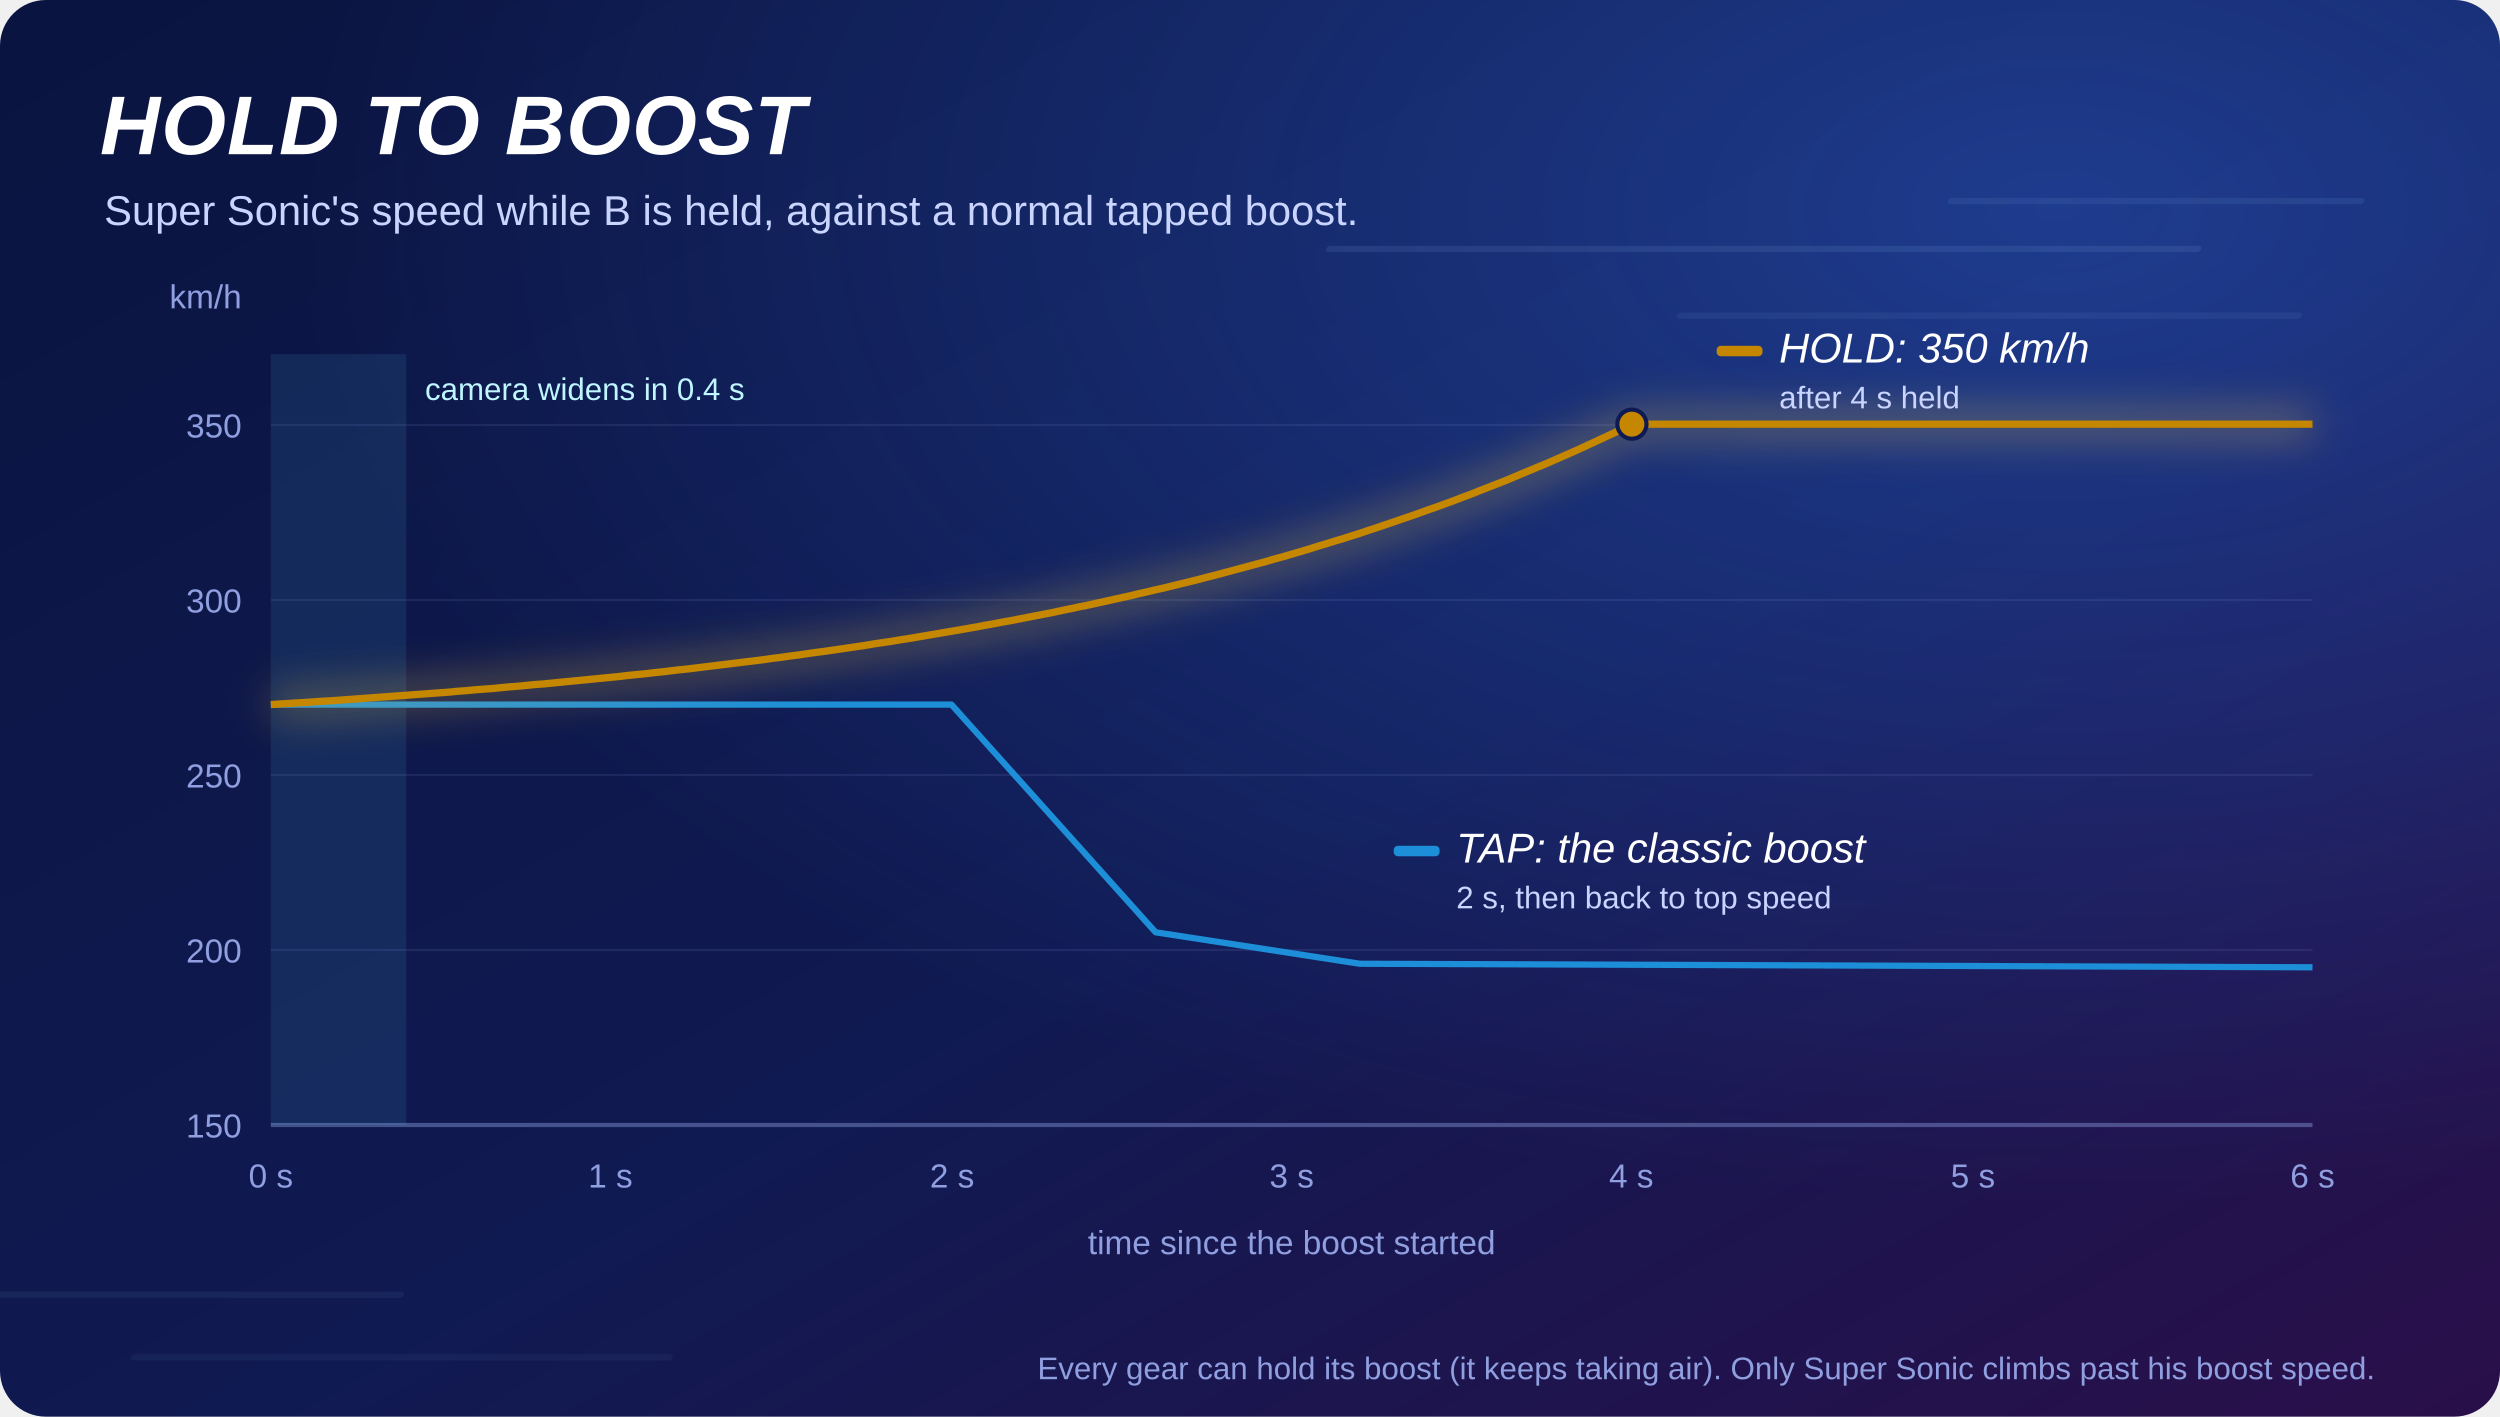
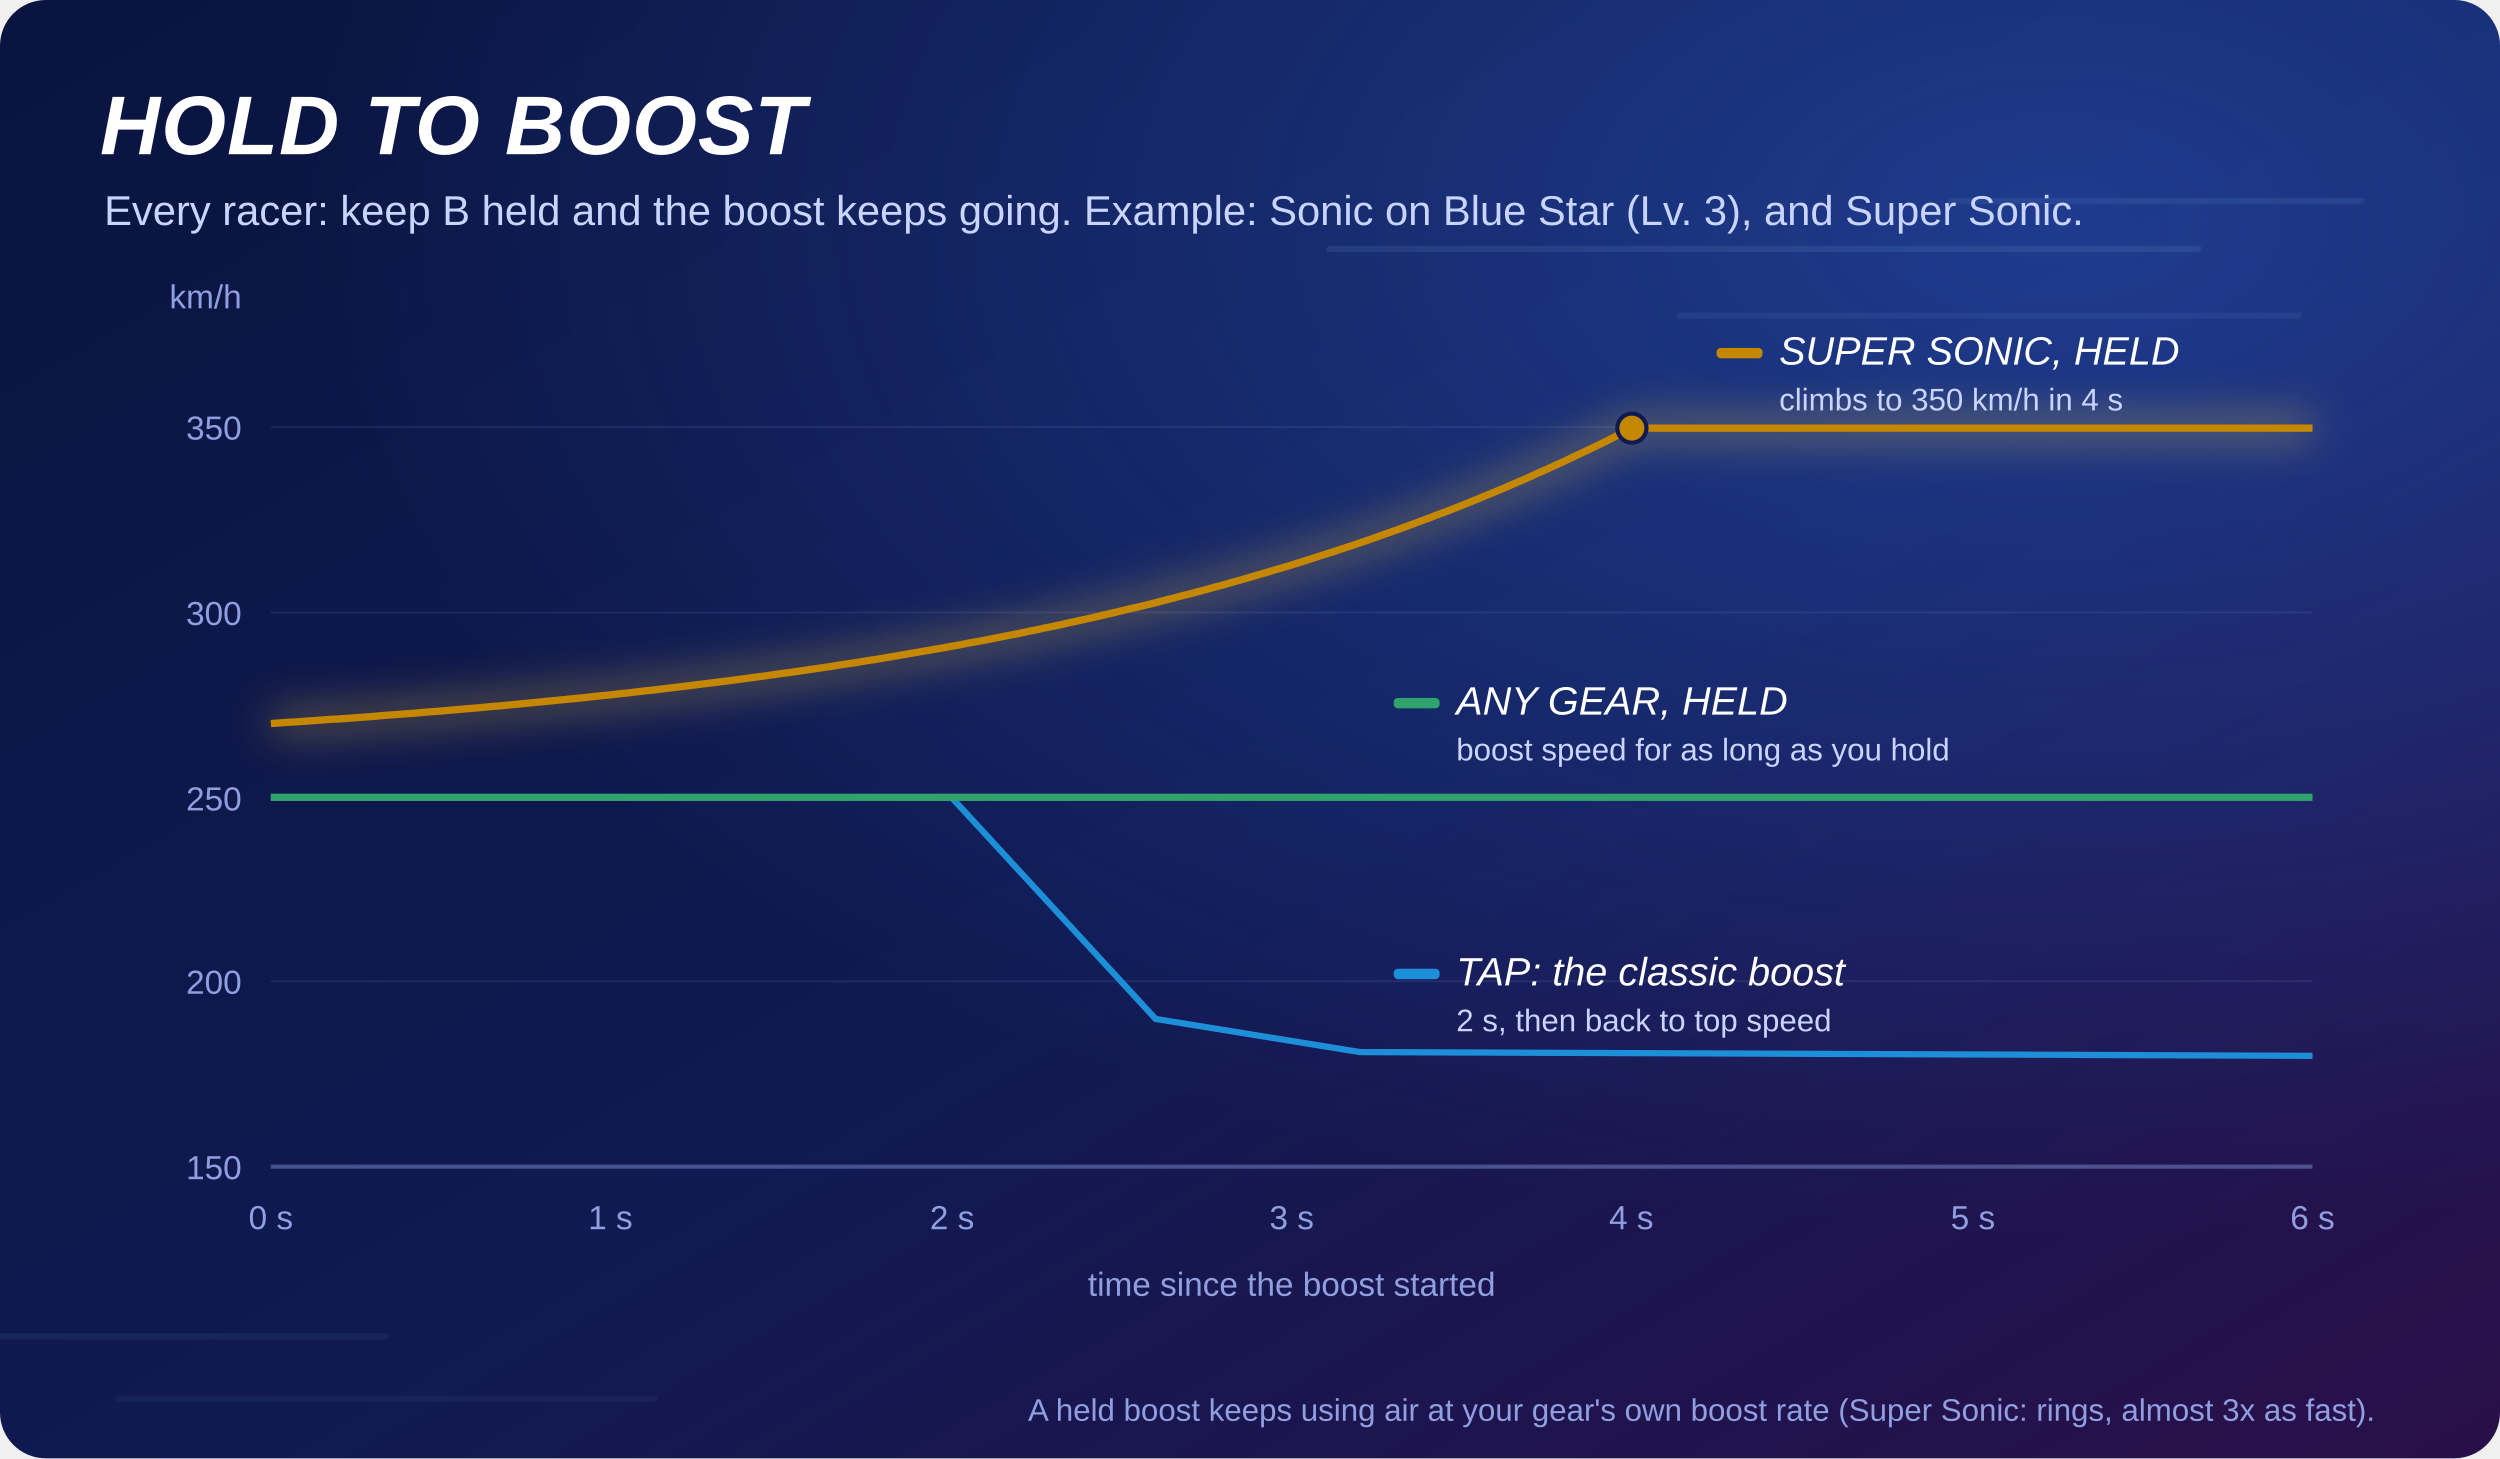
- <svg xmlns="http://www.w3.org/2000/svg" width="1200" height="680" viewBox="0 0 1200 680" role="img" aria-label="HOLD TO BOOST. Super Sonic's speed while B is held, against a normal tapped boost.">
+ <svg xmlns="http://www.w3.org/2000/svg" width="1200" height="700" viewBox="0 0 1200 700" role="img" aria-label="HOLD TO BOOST. Every racer: keep B held and the boost keeps going. Example: Sonic on Blue Star (Lv. 3), and Super Sonic.">
  <defs>
    <linearGradient id="bg" x1="0" y1="0" x2="1" y2="1">
      <stop offset="0" stop-color="#0a1440" />
      <stop offset="0.55" stop-color="#101a52" />
      <stop offset="1" stop-color="#2a0f4a" />
    </linearGradient>
    <radialGradient id="glow" cx="0.82" cy="0.15" r="0.7">
      <stop offset="0" stop-color="#3a7bff" stop-opacity="0.35" />
      <stop offset="1" stop-color="#3a7bff" stop-opacity="0" />
    </radialGradient>
    <linearGradient id="gold" x1="0" y1="0" x2="0" y2="1">
      <stop offset="0" stop-color="#ffe45c" />
      <stop offset="1" stop-color="#d98a00" />
    </linearGradient>
    <linearGradient id="goldx" x1="0" y1="0" x2="0" y2="1">
      <stop offset="0" stop-color="#fff6b0" />
      <stop offset="0.5" stop-color="#ffd23f" />
      <stop offset="1" stop-color="#ff8a1a" />
    </linearGradient>
    <filter id="soft" x="-40%" y="-40%" width="180%" height="180%">
      <feGaussianBlur stdDeviation="10" />
    </filter>
  </defs>
-   <rect width="1200" height="680" rx="22" fill="url(#bg)" />
-   <rect width="1200" height="680" rx="22" fill="url(#glow)" />
+   <rect width="1200" height="700" rx="22" fill="url(#bg)" />
+   <rect width="1200" height="700" rx="22" fill="url(#glow)" />
  <rect x="680" y="118" width="420" height="3" rx="1.5" fill="#9fd8ff" opacity="0.1" transform="skewX(-20)" />
  <rect x="860" y="150" width="300" height="3" rx="1.5" fill="#9fd8ff" opacity="0.07" transform="skewX(-20)" />
-   <rect x="40" y="620" width="380" height="3" rx="1.5" fill="#9fd8ff" opacity="0.06" transform="skewX(-20)" />
-   <rect x="300" y="650" width="260" height="3" rx="1.5" fill="#9fd8ff" opacity="0.05" transform="skewX(-20)" />
+   <rect x="40" y="640" width="380" height="3" rx="1.5" fill="#9fd8ff" opacity="0.06" transform="skewX(-20)" />
+   <rect x="300" y="670" width="260" height="3" rx="1.5" fill="#9fd8ff" opacity="0.05" transform="skewX(-20)" />
  <rect x="970" y="95" width="200" height="3" rx="1.5" fill="#9fd8ff" opacity="0.08" transform="skewX(-20)" />
  <text x="48" y="74" font-family="'Arial Black', 'Segoe UI Black', Impact, 'Helvetica Neue', Arial, sans-serif" font-size="40" font-style="italic" font-weight="900" fill="#ffffff" letter-spacing="0.5">HOLD TO BOOST</text>
-   <text x="50" y="108" font-family="'Segoe UI', 'Helvetica Neue', Arial, sans-serif" font-size="20" fill="#c9d4ff">Super Sonic's speed while B is held, against a normal tapped boost.</text>
-   <line x1="130" y1="540" x2="1110" y2="540" stroke="#8798d8" stroke-opacity="0.45" stroke-width="2" />
-   <text x="116" y="546" text-anchor="end" font-family="'Segoe UI', 'Helvetica Neue', Arial, sans-serif" font-size="16" fill="#8f9fe0">150</text>
-   <line x1="130" y1="456" x2="1110" y2="456" stroke="#8798d8" stroke-opacity="0.13" stroke-width="1" />
-   <text x="116" y="462" text-anchor="end" font-family="'Segoe UI', 'Helvetica Neue', Arial, sans-serif" font-size="16" fill="#8f9fe0">200</text>
-   <line x1="130" y1="372" x2="1110" y2="372" stroke="#8798d8" stroke-opacity="0.13" stroke-width="1" />
-   <text x="116" y="378" text-anchor="end" font-family="'Segoe UI', 'Helvetica Neue', Arial, sans-serif" font-size="16" fill="#8f9fe0">250</text>
-   <line x1="130" y1="288" x2="1110" y2="288" stroke="#8798d8" stroke-opacity="0.13" stroke-width="1" />
-   <text x="116" y="294" text-anchor="end" font-family="'Segoe UI', 'Helvetica Neue', Arial, sans-serif" font-size="16" fill="#8f9fe0">300</text>
-   <line x1="130" y1="204" x2="1110" y2="204" stroke="#8798d8" stroke-opacity="0.13" stroke-width="1" />
-   <text x="116" y="210" text-anchor="end" font-family="'Segoe UI', 'Helvetica Neue', Arial, sans-serif" font-size="16" fill="#8f9fe0">350</text>
-   <text x="130" y="570" text-anchor="middle" font-family="'Segoe UI', 'Helvetica Neue', Arial, sans-serif" font-size="16" fill="#8f9fe0">0 s</text>
-   <text x="293" y="570" text-anchor="middle" font-family="'Segoe UI', 'Helvetica Neue', Arial, sans-serif" font-size="16" fill="#8f9fe0">1 s</text>
-   <text x="457" y="570" text-anchor="middle" font-family="'Segoe UI', 'Helvetica Neue', Arial, sans-serif" font-size="16" fill="#8f9fe0">2 s</text>
-   <text x="620" y="570" text-anchor="middle" font-family="'Segoe UI', 'Helvetica Neue', Arial, sans-serif" font-size="16" fill="#8f9fe0">3 s</text>
-   <text x="783" y="570" text-anchor="middle" font-family="'Segoe UI', 'Helvetica Neue', Arial, sans-serif" font-size="16" fill="#8f9fe0">4 s</text>
-   <text x="947" y="570" text-anchor="middle" font-family="'Segoe UI', 'Helvetica Neue', Arial, sans-serif" font-size="16" fill="#8f9fe0">5 s</text>
-   <text x="1110" y="570" text-anchor="middle" font-family="'Segoe UI', 'Helvetica Neue', Arial, sans-serif" font-size="16" fill="#8f9fe0">6 s</text>
-   <text x="620.0" y="602" text-anchor="middle" font-family="'Segoe UI', 'Helvetica Neue', Arial, sans-serif" font-size="16" fill="#8f9fe0">time since the boost started</text>
+   <text x="50" y="108" font-family="'Segoe UI', 'Helvetica Neue', Arial, sans-serif" font-size="20" fill="#c9d4ff">Every racer: keep B held and the boost keeps going. Example: Sonic on Blue Star (Lv. 3), and Super Sonic.</text>
+   <line x1="130" y1="560" x2="1110" y2="560" stroke="#8798d8" stroke-opacity="0.45" stroke-width="2" />
+   <text x="116" y="566" text-anchor="end" font-family="'Segoe UI', 'Helvetica Neue', Arial, sans-serif" font-size="16" fill="#8f9fe0">150</text>
+   <line x1="130" y1="471" x2="1110" y2="471" stroke="#8798d8" stroke-opacity="0.13" stroke-width="1" />
+   <text x="116" y="477" text-anchor="end" font-family="'Segoe UI', 'Helvetica Neue', Arial, sans-serif" font-size="16" fill="#8f9fe0">200</text>
+   <line x1="130" y1="383" x2="1110" y2="383" stroke="#8798d8" stroke-opacity="0.13" stroke-width="1" />
+   <text x="116" y="389" text-anchor="end" font-family="'Segoe UI', 'Helvetica Neue', Arial, sans-serif" font-size="16" fill="#8f9fe0">250</text>
+   <line x1="130" y1="294" x2="1110" y2="294" stroke="#8798d8" stroke-opacity="0.13" stroke-width="1" />
+   <text x="116" y="300" text-anchor="end" font-family="'Segoe UI', 'Helvetica Neue', Arial, sans-serif" font-size="16" fill="#8f9fe0">300</text>
+   <line x1="130" y1="205" x2="1110" y2="205" stroke="#8798d8" stroke-opacity="0.13" stroke-width="1" />
+   <text x="116" y="211" text-anchor="end" font-family="'Segoe UI', 'Helvetica Neue', Arial, sans-serif" font-size="16" fill="#8f9fe0">350</text>
+   <text x="130" y="590" text-anchor="middle" font-family="'Segoe UI', 'Helvetica Neue', Arial, sans-serif" font-size="16" fill="#8f9fe0">0 s</text>
+   <text x="293" y="590" text-anchor="middle" font-family="'Segoe UI', 'Helvetica Neue', Arial, sans-serif" font-size="16" fill="#8f9fe0">1 s</text>
+   <text x="457" y="590" text-anchor="middle" font-family="'Segoe UI', 'Helvetica Neue', Arial, sans-serif" font-size="16" fill="#8f9fe0">2 s</text>
+   <text x="620" y="590" text-anchor="middle" font-family="'Segoe UI', 'Helvetica Neue', Arial, sans-serif" font-size="16" fill="#8f9fe0">3 s</text>
+   <text x="783" y="590" text-anchor="middle" font-family="'Segoe UI', 'Helvetica Neue', Arial, sans-serif" font-size="16" fill="#8f9fe0">4 s</text>
+   <text x="947" y="590" text-anchor="middle" font-family="'Segoe UI', 'Helvetica Neue', Arial, sans-serif" font-size="16" fill="#8f9fe0">5 s</text>
+   <text x="1110" y="590" text-anchor="middle" font-family="'Segoe UI', 'Helvetica Neue', Arial, sans-serif" font-size="16" fill="#8f9fe0">6 s</text>
+   <text x="620.0" y="622" text-anchor="middle" font-family="'Segoe UI', 'Helvetica Neue', Arial, sans-serif" font-size="16" fill="#8f9fe0">time since the boost started</text>
  <text x="116" y="148" text-anchor="end" font-family="'Segoe UI', 'Helvetica Neue', Arial, sans-serif" font-size="16" fill="#8f9fe0">km/h</text>
-   <rect x="130" y="170" width="65" height="370" fill="#4fd8ff" opacity="0.10" />
-   <text x="204" y="192" font-family="'Segoe UI', 'Helvetica Neue', Arial, sans-serif" font-size="15" fill="#bff6ff">camera widens in 0.4 s</text>
-   <polyline fill="none" stroke="#1d8fd8" stroke-width="3" stroke-linejoin="round" points="130.0,338.2 456.7,338.2 554.7,447.5 652.7,462.6 1110.0,464.3" />
-   <polyline fill="none" stroke="#ffd23f" stroke-opacity="0.35" stroke-width="12" filter="url(#soft)" points="130.0,338.2 134.1,337.9 138.2,337.7 142.2,337.4 146.3,337.2 150.4,336.9 154.5,336.6 158.6,336.4 162.7,336.1 166.8,335.8 170.8,335.5 174.9,335.2 179.0,334.9 183.1,334.6 187.2,334.3 191.2,334.0 195.3,333.7 199.4,333.4 203.5,333.1 207.6,332.8 211.7,332.5 215.8,332.2 219.8,331.8 223.9,331.5 228.0,331.1 232.1,330.8 236.2,330.5 240.2,330.1 244.3,329.7 248.4,329.4 252.5,329.0 256.6,328.6 260.7,328.3 264.8,327.9 268.8,327.5 272.9,327.1 277.0,326.7 281.1,326.3 285.2,325.9 289.2,325.5 293.3,325.1 297.4,324.7 301.5,324.2 305.6,323.8 309.7,323.4 313.8,322.9 317.8,322.5 321.9,322.0 326.0,321.5 330.1,321.1 334.2,320.6 338.2,320.1 342.3,319.6 346.4,319.1 350.5,318.6 354.6,318.1 358.7,317.6 362.8,317.1 366.8,316.6 370.9,316.0 375.0,315.5 379.1,314.9 383.2,314.4 387.2,313.8 391.3,313.2 395.4,312.7 399.5,312.1 403.6,311.5 407.7,310.9 411.8,310.3 415.8,309.7 419.9,309.0 424.0,308.4 428.1,307.8 432.2,307.1 436.2,306.5 440.3,305.8 444.4,305.1 448.5,304.4 452.6,303.7 456.7,303.0 460.8,302.3 464.8,301.6 468.9,300.9 473.0,300.1 477.1,299.4 481.2,298.6 485.2,297.9 489.3,297.1 493.4,296.3 497.5,295.5 501.6,294.7 505.7,293.9 509.8,293.0 513.8,292.2 517.9,291.3 522.0,290.5 526.1,289.6 530.2,288.7 534.2,287.8 538.3,286.9 542.4,286.0 546.5,285.0 550.6,284.1 554.7,283.1 558.8,282.2 562.8,281.2 566.9,280.2 571.0,279.2 575.1,278.2 579.2,277.1 583.2,276.1 587.3,275.0 591.4,273.9 595.5,272.8 599.6,271.7 603.7,270.6 607.8,269.5 611.8,268.3 615.9,267.2 620.0,266.0 624.1,264.8 628.2,263.6 632.2,262.3 636.3,261.1 640.4,259.8 644.5,258.6 648.6,257.3 652.7,256.0 656.8,254.6 660.8,253.3 664.9,251.9 669.0,250.5 673.1,249.1 677.2,247.7 681.2,246.3 685.3,244.8 689.4,243.4 693.5,241.9 697.6,240.4 701.7,238.8 705.8,237.3 709.8,235.7 713.9,234.1 718.0,232.5 722.1,230.9 726.2,229.2 730.2,227.5 734.3,225.8 738.4,224.1 742.5,222.4 746.6,220.6 750.7,218.8 754.8,217.0 758.8,215.2 762.9,213.3 767.0,211.4 771.1,209.5 775.2,207.6 779.2,205.6 783.3,203.6 787.4,203.6 791.5,203.6 795.6,203.6 799.7,203.6 803.8,203.6 807.8,203.6 811.9,203.6 816.0,203.6 820.1,203.6 824.2,203.6 828.2,203.6 832.3,203.6 836.4,203.6 840.5,203.6 844.6,203.6 848.7,203.6 852.8,203.6 856.8,203.6 860.9,203.6 865.0,203.6 869.1,203.6 873.2,203.6 877.2,203.6 881.3,203.6 885.4,203.6 889.5,203.6 893.6,203.6 897.7,203.6 901.8,203.6 905.8,203.6 909.9,203.6 914.0,203.6 918.1,203.6 922.2,203.6 926.2,203.6 930.3,203.6 934.4,203.6 938.5,203.6 942.6,203.6 946.7,203.6 950.8,203.6 954.8,203.6 958.9,203.6 963.0,203.6 967.1,203.6 971.2,203.6 975.2,203.6 979.3,203.6 983.4,203.6 987.5,203.6 991.6,203.6 995.7,203.6 999.8,203.6 1003.8,203.6 1007.9,203.6 1012.0,203.6 1016.1,203.6 1020.2,203.6 1024.2,203.6 1028.3,203.6 1032.4,203.6 1036.5,203.6 1040.6,203.6 1044.7,203.6 1048.8,203.6 1052.8,203.6 1056.9,203.6 1061.0,203.6 1065.1,203.6 1069.2,203.6 1073.2,203.6 1077.3,203.6 1081.4,203.6 1085.5,203.6 1089.6,203.6 1093.7,203.6 1097.8,203.6 1101.8,203.6 1105.9,203.6 1110.0,203.6 1110.0,203.6" />
-   <polyline fill="none" stroke="#c58600" stroke-width="3.5" stroke-linejoin="round" points="130.0,338.2 134.1,337.9 138.2,337.7 142.2,337.4 146.3,337.2 150.4,336.9 154.5,336.6 158.6,336.4 162.7,336.1 166.8,335.8 170.8,335.5 174.9,335.2 179.0,334.9 183.1,334.6 187.2,334.3 191.2,334.0 195.3,333.7 199.4,333.4 203.5,333.1 207.6,332.8 211.7,332.5 215.8,332.2 219.8,331.8 223.9,331.5 228.0,331.1 232.1,330.8 236.2,330.5 240.2,330.1 244.3,329.7 248.4,329.4 252.5,329.0 256.6,328.6 260.7,328.3 264.8,327.9 268.8,327.5 272.9,327.1 277.0,326.7 281.1,326.3 285.2,325.9 289.2,325.5 293.3,325.1 297.4,324.7 301.5,324.2 305.6,323.8 309.7,323.4 313.8,322.9 317.8,322.5 321.9,322.0 326.0,321.5 330.1,321.1 334.2,320.6 338.2,320.1 342.3,319.6 346.4,319.1 350.5,318.6 354.6,318.1 358.7,317.6 362.8,317.1 366.8,316.6 370.9,316.0 375.0,315.5 379.1,314.9 383.2,314.4 387.2,313.8 391.3,313.2 395.4,312.7 399.5,312.1 403.6,311.5 407.7,310.9 411.8,310.3 415.8,309.7 419.9,309.0 424.0,308.4 428.1,307.8 432.2,307.1 436.2,306.5 440.3,305.8 444.4,305.1 448.5,304.4 452.6,303.7 456.7,303.0 460.8,302.3 464.8,301.6 468.9,300.9 473.0,300.1 477.1,299.4 481.2,298.6 485.2,297.9 489.3,297.1 493.4,296.3 497.5,295.5 501.6,294.7 505.7,293.9 509.8,293.0 513.8,292.2 517.9,291.3 522.0,290.5 526.1,289.6 530.2,288.7 534.2,287.8 538.3,286.9 542.4,286.0 546.5,285.0 550.6,284.1 554.7,283.1 558.8,282.2 562.8,281.2 566.9,280.2 571.0,279.2 575.1,278.2 579.2,277.1 583.2,276.1 587.3,275.0 591.4,273.9 595.5,272.8 599.6,271.7 603.7,270.6 607.8,269.5 611.8,268.3 615.9,267.2 620.0,266.0 624.1,264.8 628.2,263.6 632.2,262.3 636.3,261.1 640.4,259.8 644.5,258.6 648.6,257.3 652.7,256.0 656.8,254.6 660.8,253.3 664.9,251.9 669.0,250.5 673.1,249.1 677.2,247.7 681.2,246.3 685.3,244.8 689.4,243.4 693.5,241.9 697.6,240.4 701.7,238.8 705.8,237.3 709.8,235.7 713.9,234.1 718.0,232.5 722.1,230.9 726.2,229.2 730.2,227.5 734.3,225.8 738.4,224.1 742.5,222.4 746.6,220.6 750.7,218.8 754.8,217.0 758.8,215.2 762.9,213.3 767.0,211.4 771.1,209.5 775.2,207.6 779.2,205.6 783.3,203.6 787.4,203.6 791.5,203.6 795.6,203.6 799.7,203.6 803.8,203.6 807.8,203.6 811.9,203.6 816.0,203.6 820.1,203.6 824.2,203.6 828.2,203.6 832.3,203.6 836.4,203.6 840.5,203.6 844.6,203.6 848.7,203.6 852.8,203.6 856.8,203.6 860.9,203.6 865.0,203.6 869.1,203.6 873.2,203.6 877.2,203.6 881.3,203.6 885.4,203.6 889.5,203.6 893.6,203.6 897.7,203.6 901.8,203.6 905.8,203.6 909.9,203.6 914.0,203.6 918.1,203.6 922.2,203.6 926.2,203.6 930.3,203.6 934.4,203.6 938.5,203.6 942.6,203.6 946.7,203.6 950.8,203.6 954.8,203.6 958.9,203.6 963.0,203.6 967.1,203.6 971.2,203.6 975.2,203.6 979.3,203.6 983.4,203.6 987.5,203.6 991.6,203.6 995.7,203.6 999.8,203.6 1003.8,203.6 1007.9,203.6 1012.0,203.6 1016.1,203.6 1020.2,203.6 1024.2,203.6 1028.3,203.6 1032.4,203.6 1036.5,203.6 1040.6,203.6 1044.7,203.6 1048.8,203.6 1052.8,203.6 1056.9,203.6 1061.0,203.6 1065.1,203.6 1069.2,203.6 1073.2,203.6 1077.3,203.6 1081.4,203.6 1085.5,203.6 1089.6,203.6 1093.7,203.6 1097.8,203.6 1101.8,203.6 1105.9,203.6 1110.0,203.6 1110.0,203.6" />
-   <circle cx="783.3" cy="203.6" r="7" fill="#c58600" stroke="#101a52" stroke-width="2" />
-   <rect x="824" y="166" width="22" height="5" rx="2" fill="#c58600" />
-   <text x="854" y="174" font-family="'Arial Black', 'Segoe UI Black', Impact, 'Helvetica Neue', Arial, sans-serif" font-size="20" font-style="italic" fill="#ffffff">HOLD: 350 km/h</text>
-   <text x="854" y="196" font-family="'Segoe UI', 'Helvetica Neue', Arial, sans-serif" font-size="15" fill="#c9d4ff">after 4 s held</text>
-   <rect x="669" y="406" width="22" height="5" rx="2" fill="#1d8fd8" />
-   <text x="699" y="414" font-family="'Arial Black', 'Segoe UI Black', Impact, 'Helvetica Neue', Arial, sans-serif" font-size="20" font-style="italic" fill="#ffffff">TAP: the classic boost</text>
-   <text x="699" y="436" font-family="'Segoe UI', 'Helvetica Neue', Arial, sans-serif" font-size="15" fill="#c9d4ff">2 s, then back to top speed</text>
-   <text x="1140" y="662" text-anchor="end" font-family="'Segoe UI', 'Helvetica Neue', Arial, sans-serif" font-size="15" fill="#8f9fe0">Every gear can hold its boost (it keeps taking air). Only Super Sonic climbs past his boost speed.</text>
+   <polyline fill="none" stroke="#1d8fd8" stroke-width="3" stroke-linejoin="round" points="130.0,382.7 456.7,382.7 554.7,489.1 652.7,505.0 1110.0,506.8" />
+   <polyline fill="none" stroke="#2fa36b" stroke-width="3.5" stroke-linejoin="round" points="130.0,382.7 1110.0,382.7" />
+   <polyline fill="none" stroke="#ffd23f" stroke-opacity="0.35" stroke-width="12" filter="url(#soft)" points="130.0,347.3 134.1,347.0 138.2,346.7 142.2,346.5 146.3,346.2 150.4,345.9 154.5,345.6 158.6,345.3 162.7,345.1 166.8,344.8 170.8,344.5 174.9,344.2 179.0,343.9 183.1,343.5 187.2,343.2 191.2,342.9 195.3,342.6 199.4,342.3 203.5,341.9 207.6,341.6 211.7,341.3 215.8,340.9 219.8,340.6 223.9,340.2 228.0,339.9 232.1,339.5 236.2,339.1 240.2,338.8 244.3,338.4 248.4,338.0 252.5,337.6 256.6,337.2 260.7,336.8 264.8,336.4 268.8,336.0 272.9,335.6 277.0,335.2 281.1,334.8 285.2,334.3 289.2,333.9 293.3,333.5 297.4,333.0 301.5,332.6 305.6,332.1 309.7,331.6 313.8,331.2 317.8,330.7 321.9,330.2 326.0,329.7 330.1,329.2 334.2,328.7 338.2,328.2 342.3,327.7 346.4,327.2 350.5,326.7 354.6,326.1 358.7,325.6 362.8,325.0 366.8,324.5 370.9,323.9 375.0,323.3 379.1,322.8 383.2,322.2 387.2,321.6 391.3,321.0 395.4,320.4 399.5,319.8 403.6,319.1 407.7,318.5 411.8,317.9 415.8,317.2 419.9,316.6 424.0,315.9 428.1,315.2 432.2,314.5 436.2,313.8 440.3,313.1 444.4,312.4 448.5,311.7 452.6,311.0 456.7,310.2 460.8,309.5 464.8,308.7 468.9,308.0 473.0,307.2 477.1,306.4 481.2,305.6 485.2,304.8 489.3,304.0 493.4,303.1 497.5,302.3 501.6,301.4 505.7,300.6 509.8,299.7 513.8,298.8 517.9,297.9 522.0,297.0 526.1,296.1 530.2,295.1 534.2,294.2 538.3,293.2 542.4,292.2 546.5,291.3 550.6,290.3 554.7,289.3 558.8,288.2 562.8,287.2 566.9,286.1 571.0,285.1 575.1,284.0 579.2,282.9 583.2,281.8 587.3,280.7 591.4,279.5 595.5,278.4 599.6,277.2 603.7,276.0 607.8,274.8 611.8,273.6 615.9,272.4 620.0,271.2 624.1,269.9 628.2,268.6 632.2,267.3 636.3,266.0 640.4,264.7 644.5,263.3 648.6,262.0 652.7,260.6 656.8,259.2 660.8,257.8 664.9,256.3 669.0,254.9 673.1,253.4 677.2,251.9 681.2,250.4 685.3,248.9 689.4,247.3 693.5,245.8 697.6,244.2 701.7,242.6 705.8,240.9 709.8,239.3 713.9,237.6 718.0,235.9 722.1,234.2 726.2,232.4 730.2,230.7 734.3,228.9 738.4,227.0 742.5,225.2 746.6,223.3 750.7,221.5 754.8,219.5 758.8,217.6 762.9,215.7 767.0,213.7 771.1,211.7 775.2,209.6 779.2,207.5 783.3,205.5 787.4,205.5 791.5,205.5 795.6,205.5 799.7,205.5 803.8,205.5 807.8,205.5 811.9,205.5 816.0,205.5 820.1,205.5 824.2,205.5 828.2,205.5 832.3,205.5 836.4,205.5 840.5,205.5 844.6,205.5 848.7,205.5 852.8,205.5 856.8,205.5 860.9,205.5 865.0,205.5 869.1,205.5 873.2,205.5 877.2,205.5 881.3,205.5 885.4,205.5 889.5,205.5 893.6,205.5 897.7,205.5 901.8,205.5 905.8,205.5 909.9,205.5 914.0,205.5 918.1,205.5 922.2,205.5 926.2,205.5 930.3,205.5 934.4,205.5 938.5,205.5 942.6,205.5 946.7,205.5 950.8,205.5 954.8,205.5 958.9,205.5 963.0,205.5 967.1,205.5 971.2,205.5 975.2,205.5 979.3,205.5 983.4,205.5 987.5,205.5 991.6,205.5 995.7,205.5 999.8,205.5 1003.8,205.5 1007.9,205.5 1012.0,205.5 1016.1,205.5 1020.2,205.5 1024.2,205.5 1028.3,205.5 1032.4,205.5 1036.5,205.5 1040.6,205.5 1044.7,205.5 1048.8,205.5 1052.8,205.5 1056.9,205.5 1061.0,205.5 1065.1,205.5 1069.2,205.5 1073.2,205.5 1077.3,205.5 1081.4,205.5 1085.5,205.5 1089.6,205.5 1093.7,205.5 1097.8,205.5 1101.8,205.5 1105.9,205.5 1110.0,205.5 1110.0,205.5" />
+   <polyline fill="none" stroke="#c58600" stroke-width="3.5" stroke-linejoin="round" points="130.0,347.3 134.1,347.0 138.2,346.7 142.2,346.5 146.3,346.2 150.4,345.9 154.5,345.6 158.6,345.3 162.7,345.1 166.8,344.8 170.8,344.5 174.9,344.2 179.0,343.9 183.1,343.5 187.2,343.2 191.2,342.9 195.3,342.6 199.4,342.3 203.5,341.9 207.6,341.6 211.7,341.3 215.8,340.9 219.8,340.6 223.9,340.2 228.0,339.9 232.1,339.5 236.2,339.1 240.2,338.8 244.3,338.4 248.4,338.0 252.5,337.6 256.6,337.2 260.7,336.8 264.8,336.4 268.8,336.0 272.9,335.6 277.0,335.2 281.1,334.8 285.2,334.3 289.2,333.9 293.3,333.5 297.4,333.0 301.5,332.6 305.6,332.1 309.7,331.6 313.8,331.2 317.8,330.7 321.9,330.2 326.0,329.7 330.1,329.2 334.2,328.7 338.2,328.2 342.3,327.7 346.4,327.2 350.5,326.7 354.6,326.1 358.7,325.6 362.8,325.0 366.8,324.5 370.9,323.9 375.0,323.3 379.1,322.8 383.2,322.2 387.2,321.6 391.3,321.0 395.4,320.4 399.5,319.8 403.6,319.1 407.7,318.5 411.8,317.9 415.8,317.2 419.9,316.6 424.0,315.9 428.1,315.2 432.2,314.5 436.2,313.8 440.3,313.1 444.4,312.4 448.5,311.7 452.6,311.0 456.7,310.2 460.8,309.5 464.8,308.7 468.9,308.0 473.0,307.2 477.1,306.4 481.2,305.6 485.2,304.8 489.3,304.0 493.4,303.1 497.5,302.3 501.6,301.4 505.7,300.6 509.8,299.7 513.8,298.8 517.9,297.9 522.0,297.0 526.1,296.1 530.2,295.1 534.2,294.2 538.3,293.2 542.4,292.2 546.5,291.3 550.6,290.3 554.7,289.3 558.8,288.2 562.8,287.2 566.9,286.1 571.0,285.1 575.1,284.0 579.2,282.9 583.2,281.8 587.3,280.7 591.4,279.5 595.5,278.4 599.6,277.2 603.7,276.0 607.8,274.8 611.8,273.6 615.9,272.4 620.0,271.2 624.1,269.9 628.2,268.6 632.2,267.3 636.3,266.0 640.4,264.7 644.5,263.3 648.6,262.0 652.7,260.6 656.8,259.2 660.8,257.8 664.9,256.3 669.0,254.9 673.1,253.4 677.2,251.9 681.2,250.4 685.3,248.9 689.4,247.3 693.5,245.8 697.6,244.2 701.7,242.6 705.8,240.9 709.8,239.3 713.9,237.6 718.0,235.9 722.1,234.2 726.2,232.4 730.2,230.7 734.3,228.9 738.4,227.0 742.5,225.2 746.6,223.3 750.7,221.5 754.8,219.5 758.8,217.6 762.9,215.7 767.0,213.7 771.1,211.7 775.2,209.6 779.2,207.5 783.3,205.5 787.4,205.5 791.5,205.5 795.6,205.5 799.7,205.5 803.8,205.5 807.8,205.5 811.9,205.5 816.0,205.5 820.1,205.5 824.2,205.5 828.2,205.5 832.3,205.5 836.4,205.5 840.5,205.5 844.6,205.5 848.7,205.5 852.8,205.5 856.8,205.5 860.9,205.5 865.0,205.5 869.1,205.5 873.2,205.5 877.2,205.5 881.3,205.5 885.4,205.5 889.5,205.5 893.6,205.5 897.7,205.5 901.8,205.5 905.8,205.5 909.9,205.5 914.0,205.5 918.1,205.5 922.2,205.5 926.2,205.5 930.3,205.5 934.4,205.5 938.5,205.5 942.6,205.5 946.7,205.5 950.8,205.5 954.8,205.5 958.9,205.5 963.0,205.5 967.1,205.5 971.2,205.5 975.2,205.5 979.3,205.5 983.4,205.5 987.5,205.5 991.6,205.5 995.7,205.5 999.8,205.5 1003.8,205.5 1007.9,205.5 1012.0,205.5 1016.1,205.5 1020.2,205.5 1024.2,205.5 1028.3,205.5 1032.4,205.5 1036.5,205.5 1040.6,205.5 1044.7,205.5 1048.8,205.5 1052.8,205.5 1056.9,205.5 1061.0,205.5 1065.1,205.5 1069.2,205.5 1073.2,205.5 1077.3,205.5 1081.4,205.5 1085.5,205.5 1089.6,205.5 1093.7,205.5 1097.8,205.5 1101.8,205.5 1105.9,205.5 1110.0,205.5 1110.0,205.5" />
+   <circle cx="783.3" cy="205.5" r="7" fill="#c58600" stroke="#101a52" stroke-width="2" />
+   <rect x="824" y="167" width="22" height="5" rx="2" fill="#c58600" />
+   <text x="854" y="175" font-family="'Arial Black', 'Segoe UI Black', Impact, 'Helvetica Neue', Arial, sans-serif" font-size="19" font-style="italic" fill="#ffffff">SUPER SONIC, HELD</text>
+   <text x="854" y="197" font-family="'Segoe UI', 'Helvetica Neue', Arial, sans-serif" font-size="15" fill="#c9d4ff">climbs to 350 km/h in 4 s</text>
+   <rect x="669" y="335" width="22" height="5" rx="2" fill="#2fa36b" />
+   <text x="699" y="343" font-family="'Arial Black', 'Segoe UI Black', Impact, 'Helvetica Neue', Arial, sans-serif" font-size="19" font-style="italic" fill="#ffffff">ANY GEAR, HELD</text>
+   <text x="699" y="365" font-family="'Segoe UI', 'Helvetica Neue', Arial, sans-serif" font-size="15" fill="#c9d4ff">boost speed for as long as you hold</text>
+   <rect x="669" y="465" width="22" height="5" rx="2" fill="#1d8fd8" />
+   <text x="699" y="473" font-family="'Arial Black', 'Segoe UI Black', Impact, 'Helvetica Neue', Arial, sans-serif" font-size="19" font-style="italic" fill="#ffffff">TAP: the classic boost</text>
+   <text x="699" y="495" font-family="'Segoe UI', 'Helvetica Neue', Arial, sans-serif" font-size="15" fill="#c9d4ff">2 s, then back to top speed</text>
+   <text x="1140" y="682" text-anchor="end" font-family="'Segoe UI', 'Helvetica Neue', Arial, sans-serif" font-size="15" fill="#8f9fe0">A held boost keeps using air at your gear's own boost rate (Super Sonic: rings, almost 3x as fast).</text>
</svg>
